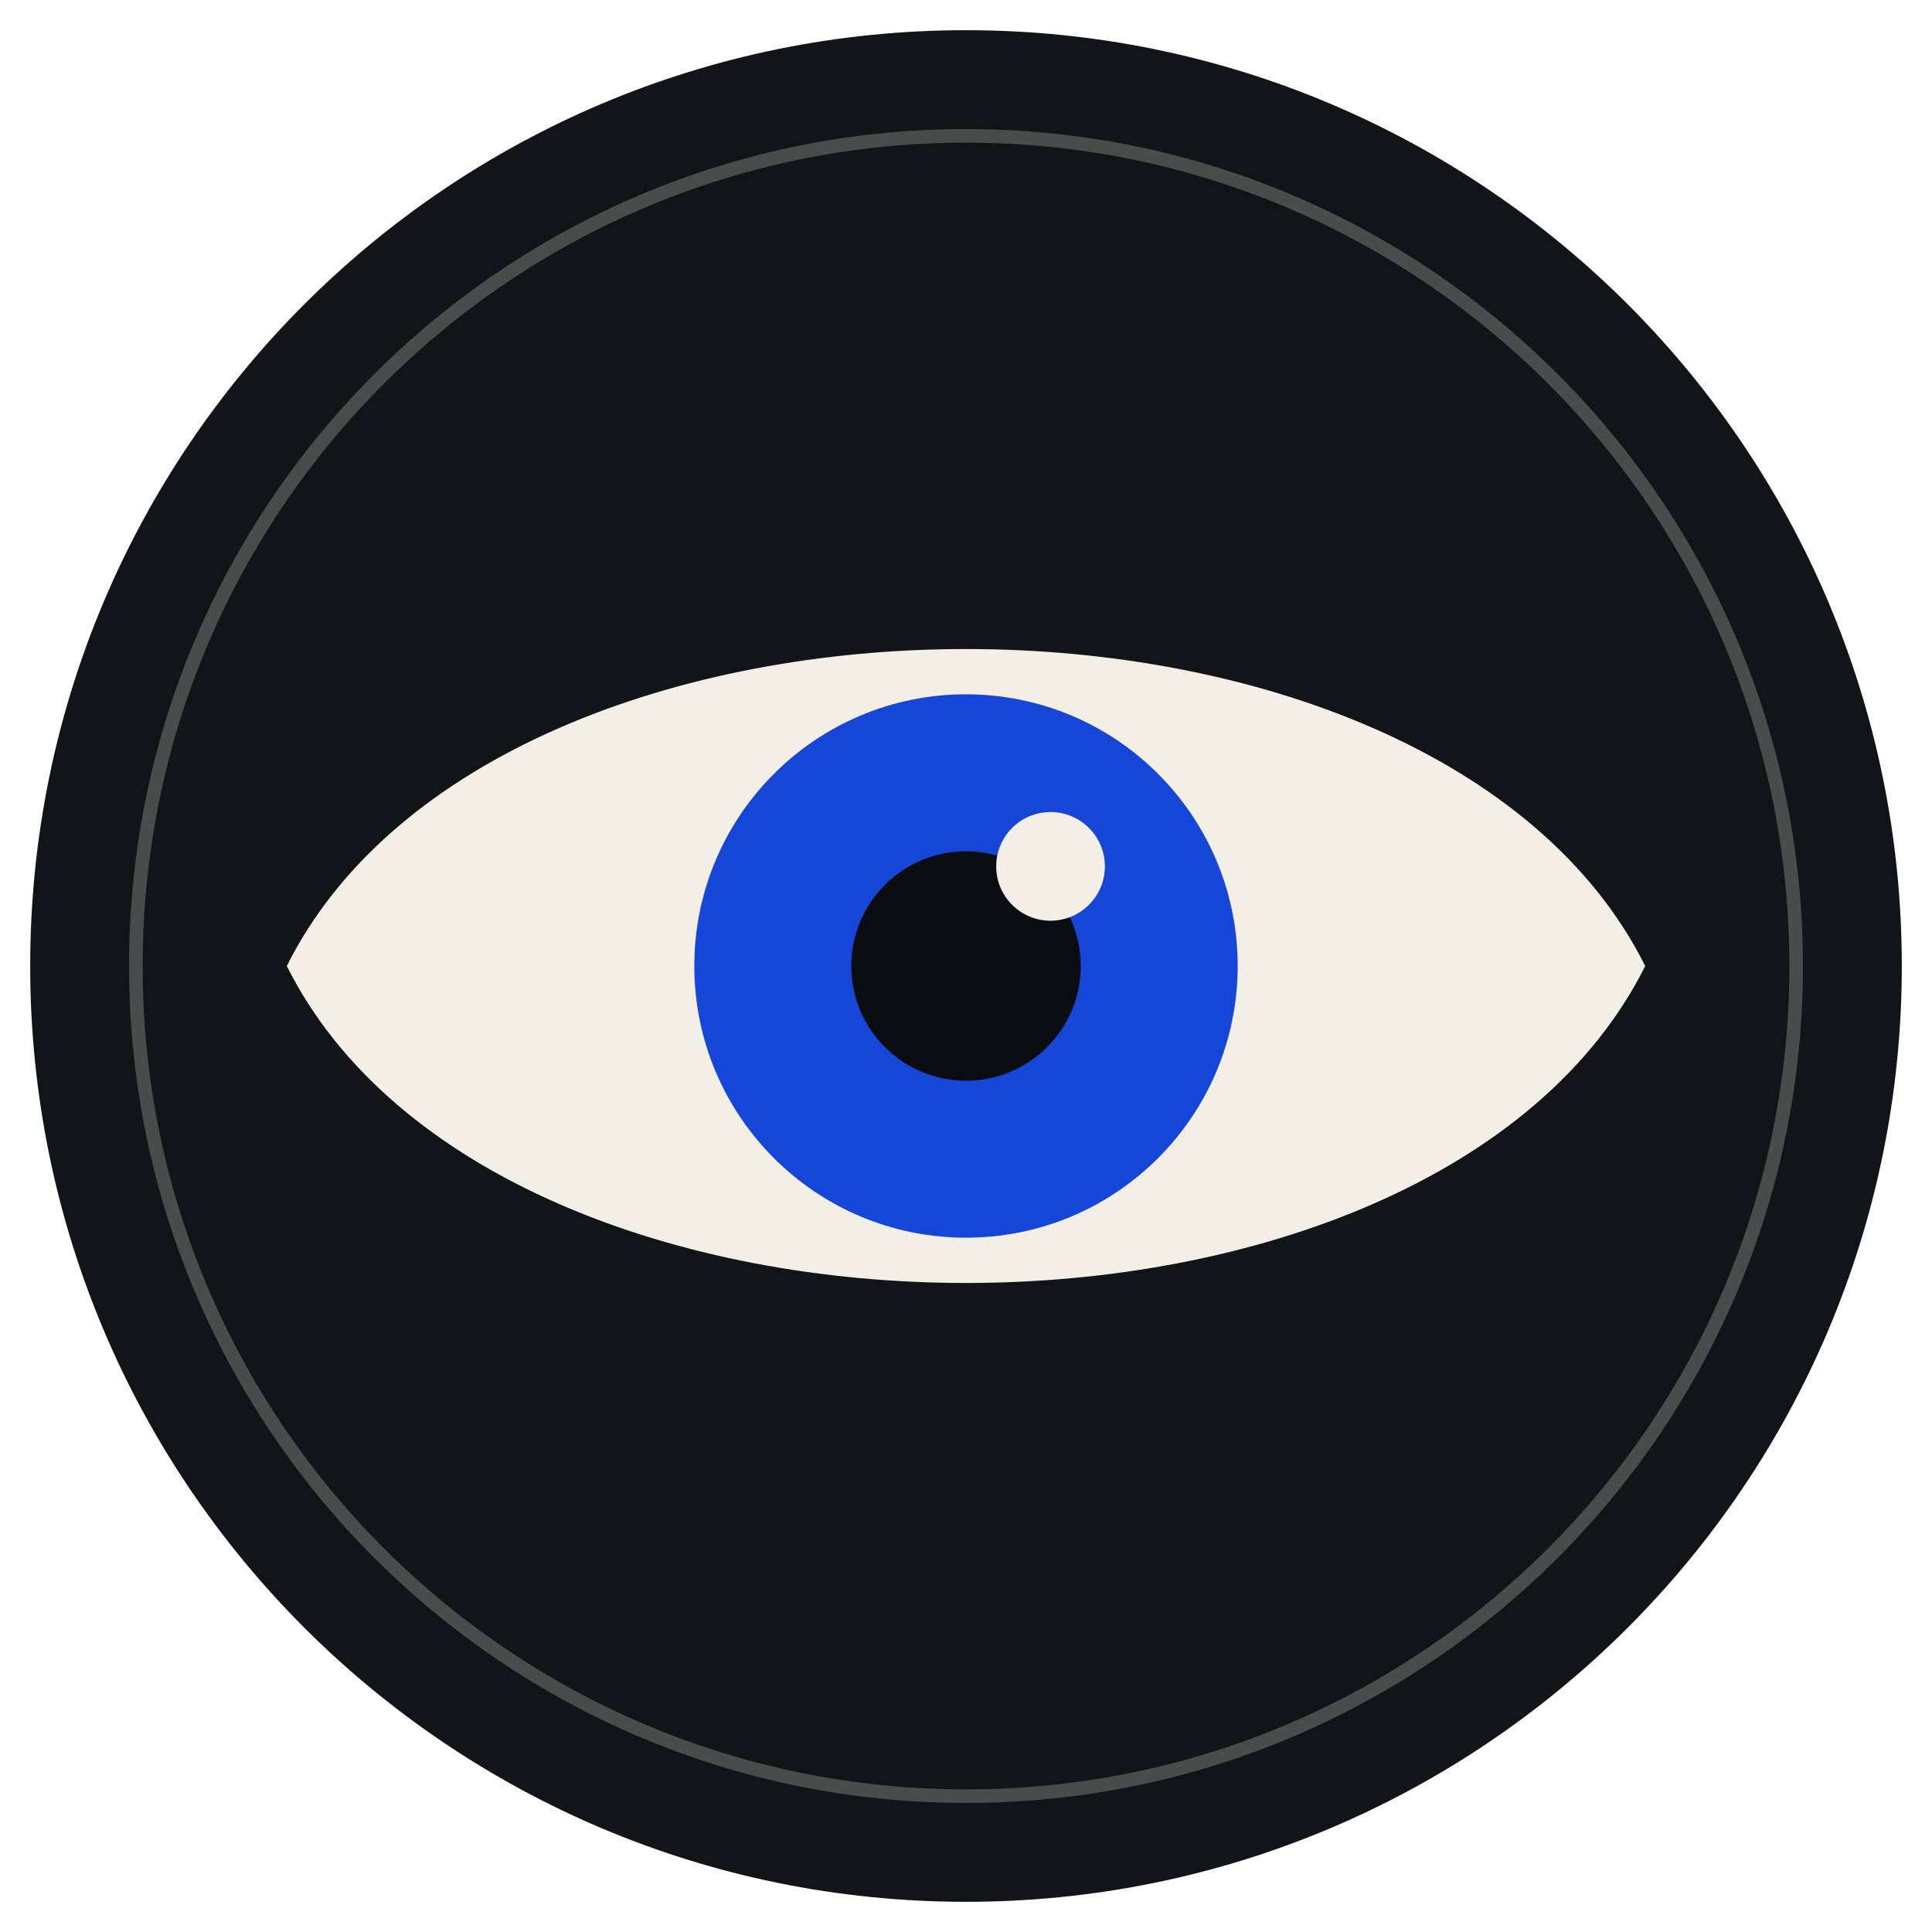
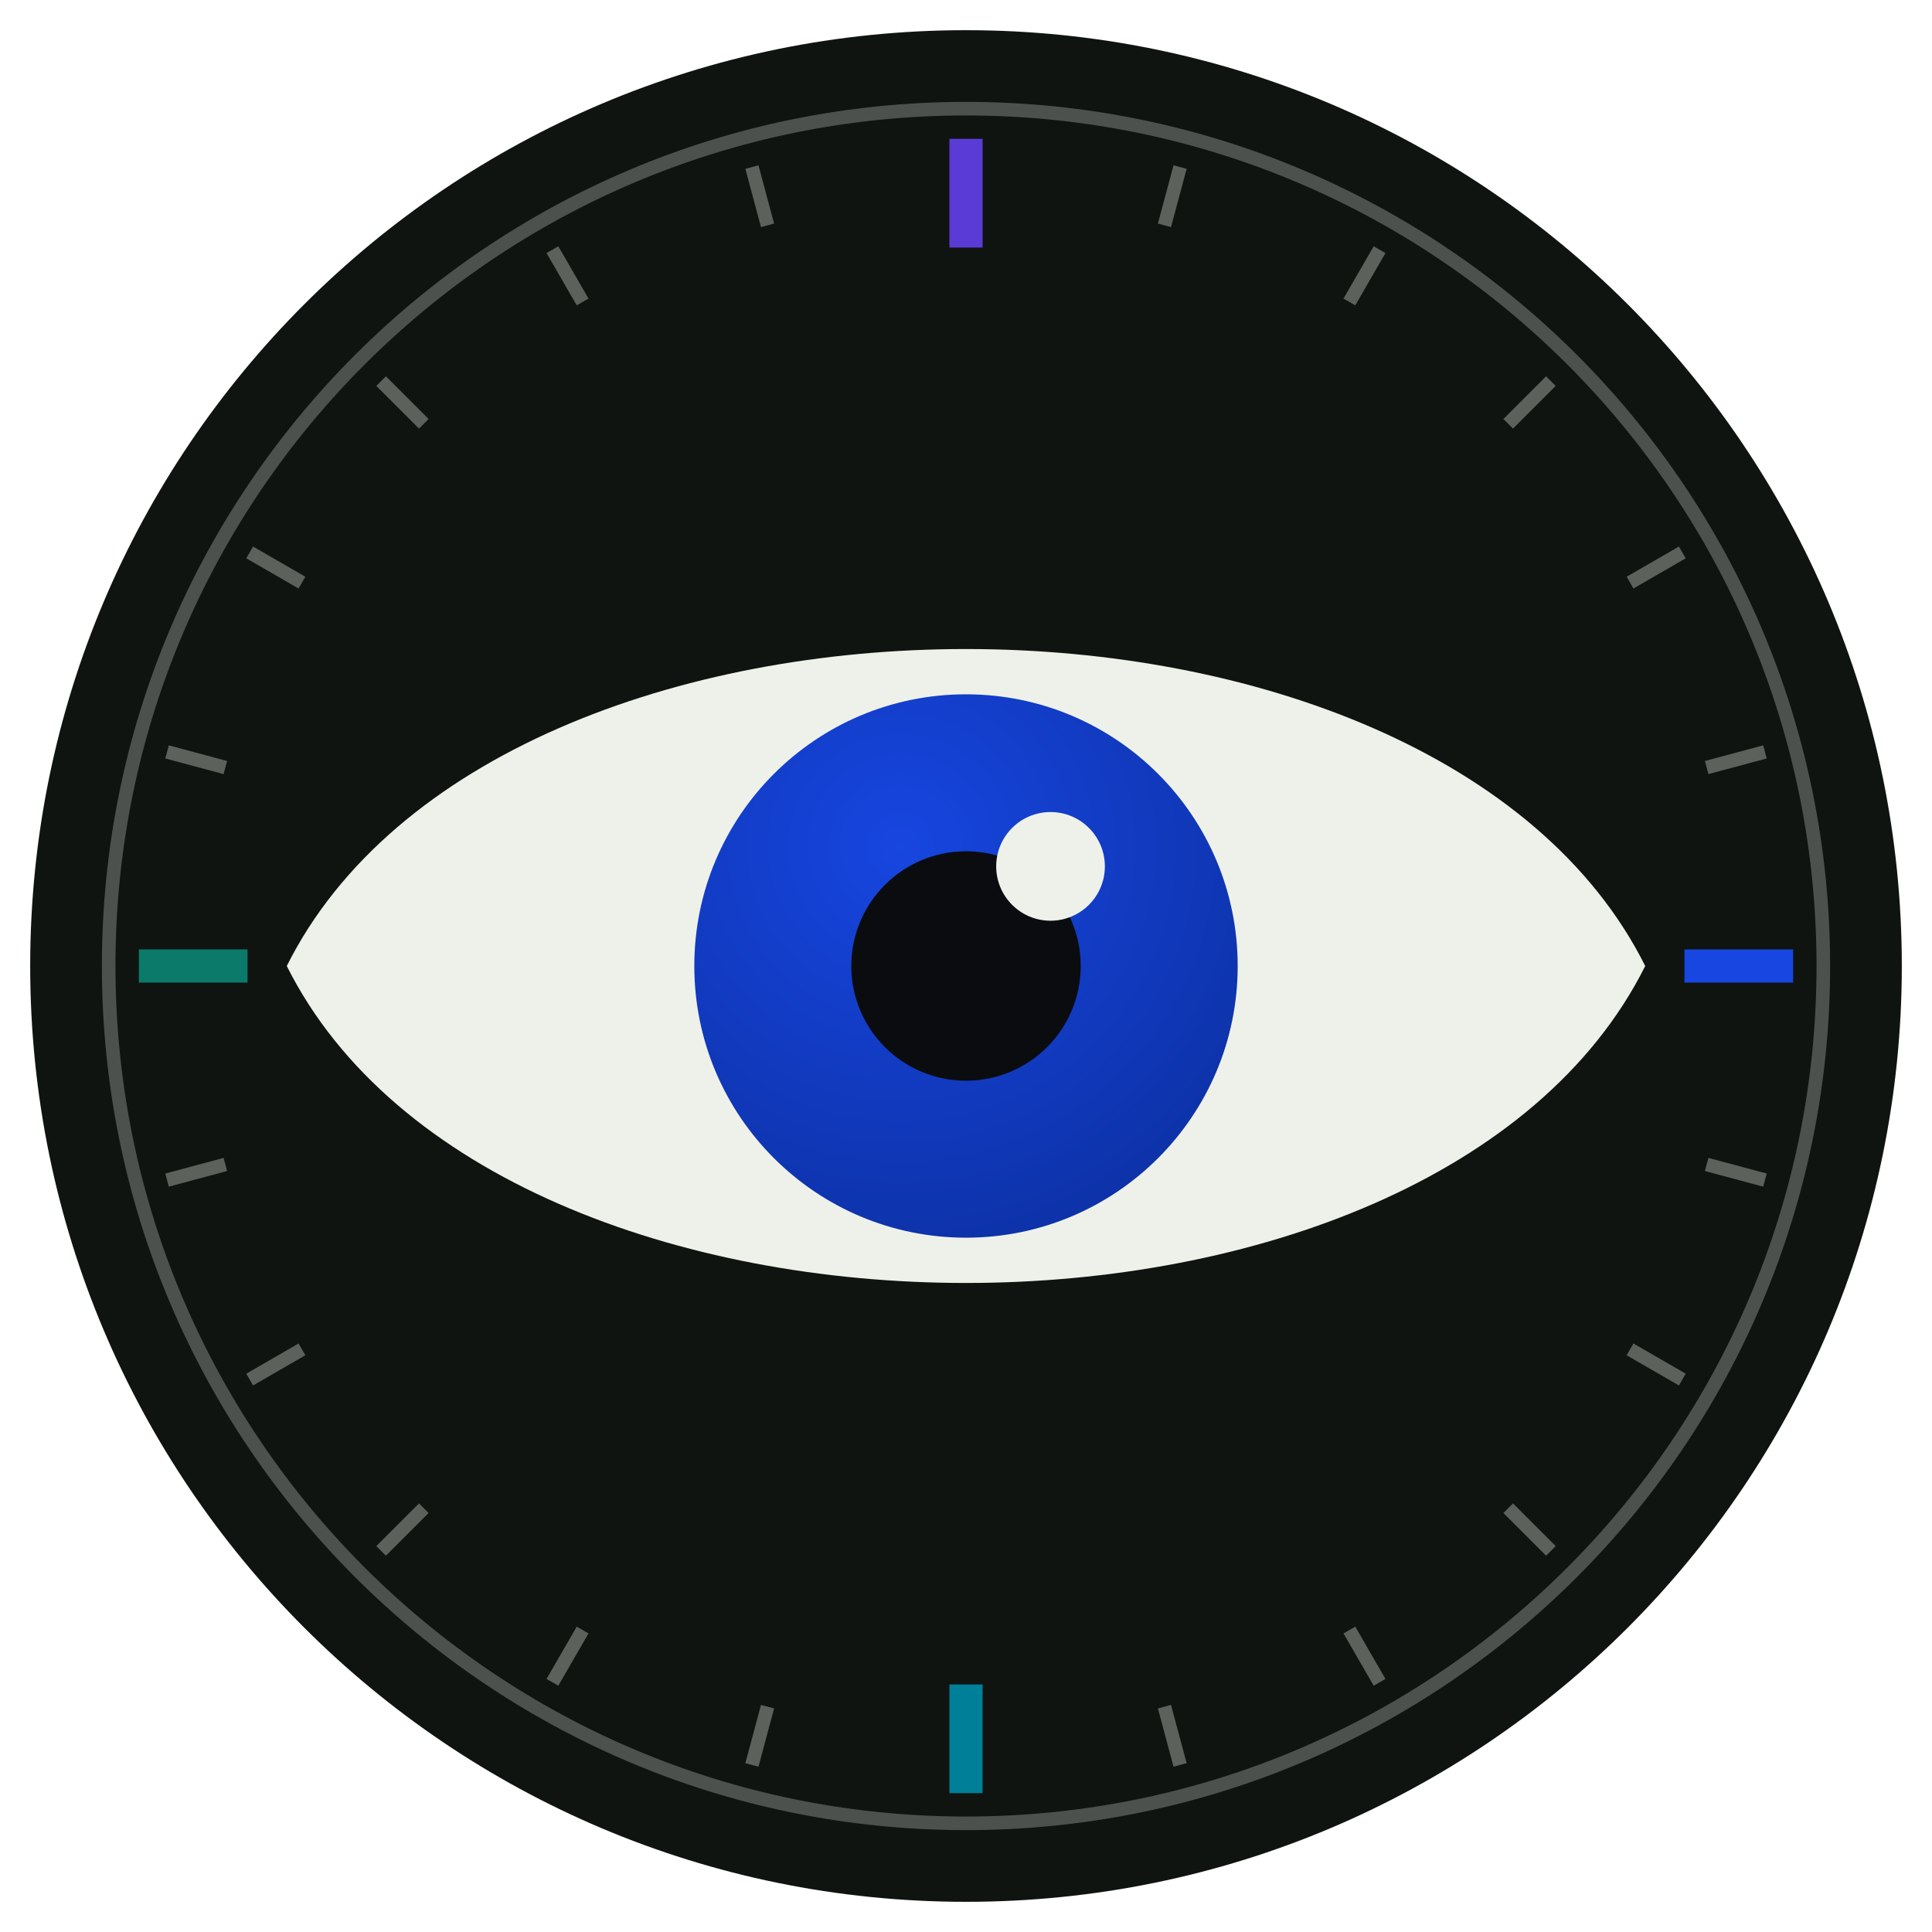
- <svg xmlns="http://www.w3.org/2000/svg" viewBox="0 0 64 64">
-   <circle cx="32" cy="32" r="31" fill="#121417" />
-   <circle cx="32" cy="32" r="27.5" fill="none" stroke="#f2efe7" stroke-width="0.45" opacity="0.25" />
-   <path d="M9.5 32C16.5 18 47.5 18 54.5 32C47.5 46 16.5 46 9.5 32Z" fill="#f2efe7" />
-   <circle cx="32" cy="32" r="9" fill="#1646d8" />
+ <svg xmlns="http://www.w3.org/2000/svg" width="64" height="64" viewBox="0 0 64 64" role="img" aria-label="Argus Arena">
+   <defs>
+     <radialGradient id="mark-iris-_r_2_" cx="0.38" cy="0.28" r="0.9">
+       <stop offset="0" stop-color="#1746e0" />
+       <stop offset="1" stop-color="#0b2e9e" />
+     </radialGradient>
+   </defs>
+   <circle cx="32" cy="32" r="31" fill="#0f1410" />
+   <circle cx="32" cy="32" r="28.4" fill="none" stroke="#eef1ea" stroke-width="0.45" opacity="0.28" />
+   <line x1="55.8" y1="32" x2="59.4" y2="32" stroke="#1746e0" stroke-width="1.1" opacity="1" />
+   <line x1="56.535" y1="38.574" x2="58.466" y2="39.092" stroke="#eef1ea" stroke-width="0.45" opacity="0.35" />
+   <line x1="53.997" y1="44.7" x2="55.729" y2="45.7" stroke="#eef1ea" stroke-width="0.45" opacity="0.35" />
+   <line x1="49.961" y1="49.961" x2="51.375" y2="51.375" stroke="#eef1ea" stroke-width="0.45" opacity="0.35" />
+   <line x1="44.7" y1="53.997" x2="45.7" y2="55.729" stroke="#eef1ea" stroke-width="0.45" opacity="0.35" />
+   <line x1="38.574" y1="56.535" x2="39.092" y2="58.466" stroke="#eef1ea" stroke-width="0.45" opacity="0.35" />
+   <line x1="32" y1="55.8" x2="32" y2="59.4" stroke="#007f99" stroke-width="1.1" opacity="1" />
+   <line x1="25.426" y1="56.535" x2="24.908" y2="58.466" stroke="#eef1ea" stroke-width="0.45" opacity="0.35" />
+   <line x1="19.3" y1="53.997" x2="18.3" y2="55.729" stroke="#eef1ea" stroke-width="0.45" opacity="0.35" />
+   <line x1="14.039" y1="49.961" x2="12.625" y2="51.375" stroke="#eef1ea" stroke-width="0.45" opacity="0.35" />
+   <line x1="10.003" y1="44.7" x2="8.271" y2="45.7" stroke="#eef1ea" stroke-width="0.45" opacity="0.35" />
+   <line x1="7.465" y1="38.574" x2="5.534" y2="39.092" stroke="#eef1ea" stroke-width="0.45" opacity="0.35" />
+   <line x1="8.2" y1="32" x2="4.6" y2="32" stroke="#0b7a6a" stroke-width="1.1" opacity="1" />
+   <line x1="7.465" y1="25.426" x2="5.534" y2="24.908" stroke="#eef1ea" stroke-width="0.45" opacity="0.35" />
+   <line x1="10.003" y1="19.3" x2="8.271" y2="18.3" stroke="#eef1ea" stroke-width="0.45" opacity="0.35" />
+   <line x1="14.039" y1="14.039" x2="12.625" y2="12.625" stroke="#eef1ea" stroke-width="0.45" opacity="0.35" />
+   <line x1="19.3" y1="10.003" x2="18.3" y2="8.271" stroke="#eef1ea" stroke-width="0.45" opacity="0.35" />
+   <line x1="25.426" y1="7.465" x2="24.908" y2="5.534" stroke="#eef1ea" stroke-width="0.45" opacity="0.35" />
+   <line x1="32" y1="8.2" x2="32" y2="4.6" stroke="#5b3bd6" stroke-width="1.1" opacity="1" />
+   <line x1="38.574" y1="7.465" x2="39.092" y2="5.534" stroke="#eef1ea" stroke-width="0.45" opacity="0.35" />
+   <line x1="44.7" y1="10.003" x2="45.7" y2="8.271" stroke="#eef1ea" stroke-width="0.45" opacity="0.35" />
+   <line x1="49.961" y1="14.039" x2="51.375" y2="12.625" stroke="#eef1ea" stroke-width="0.45" opacity="0.35" />
+   <line x1="53.997" y1="19.3" x2="55.729" y2="18.3" stroke="#eef1ea" stroke-width="0.45" opacity="0.35" />
+   <line x1="56.535" y1="25.426" x2="58.466" y2="24.908" stroke="#eef1ea" stroke-width="0.45" opacity="0.35" />
+   <path d="M9.5 32C16.5 18 47.5 18 54.5 32C47.5 46 16.5 46 9.5 32Z" fill="#eef1ea" />
+   <circle cx="32" cy="32" r="9" fill="url(#mark-iris-_r_2_)" />
  <circle cx="32" cy="32" r="3.8" fill="#0a0c10" />
-   <circle cx="34.8" cy="28.7" r="1.8" fill="#f2efe7" />
+   <circle cx="34.8" cy="28.7" r="1.8" fill="#eef1ea" />
</svg>
